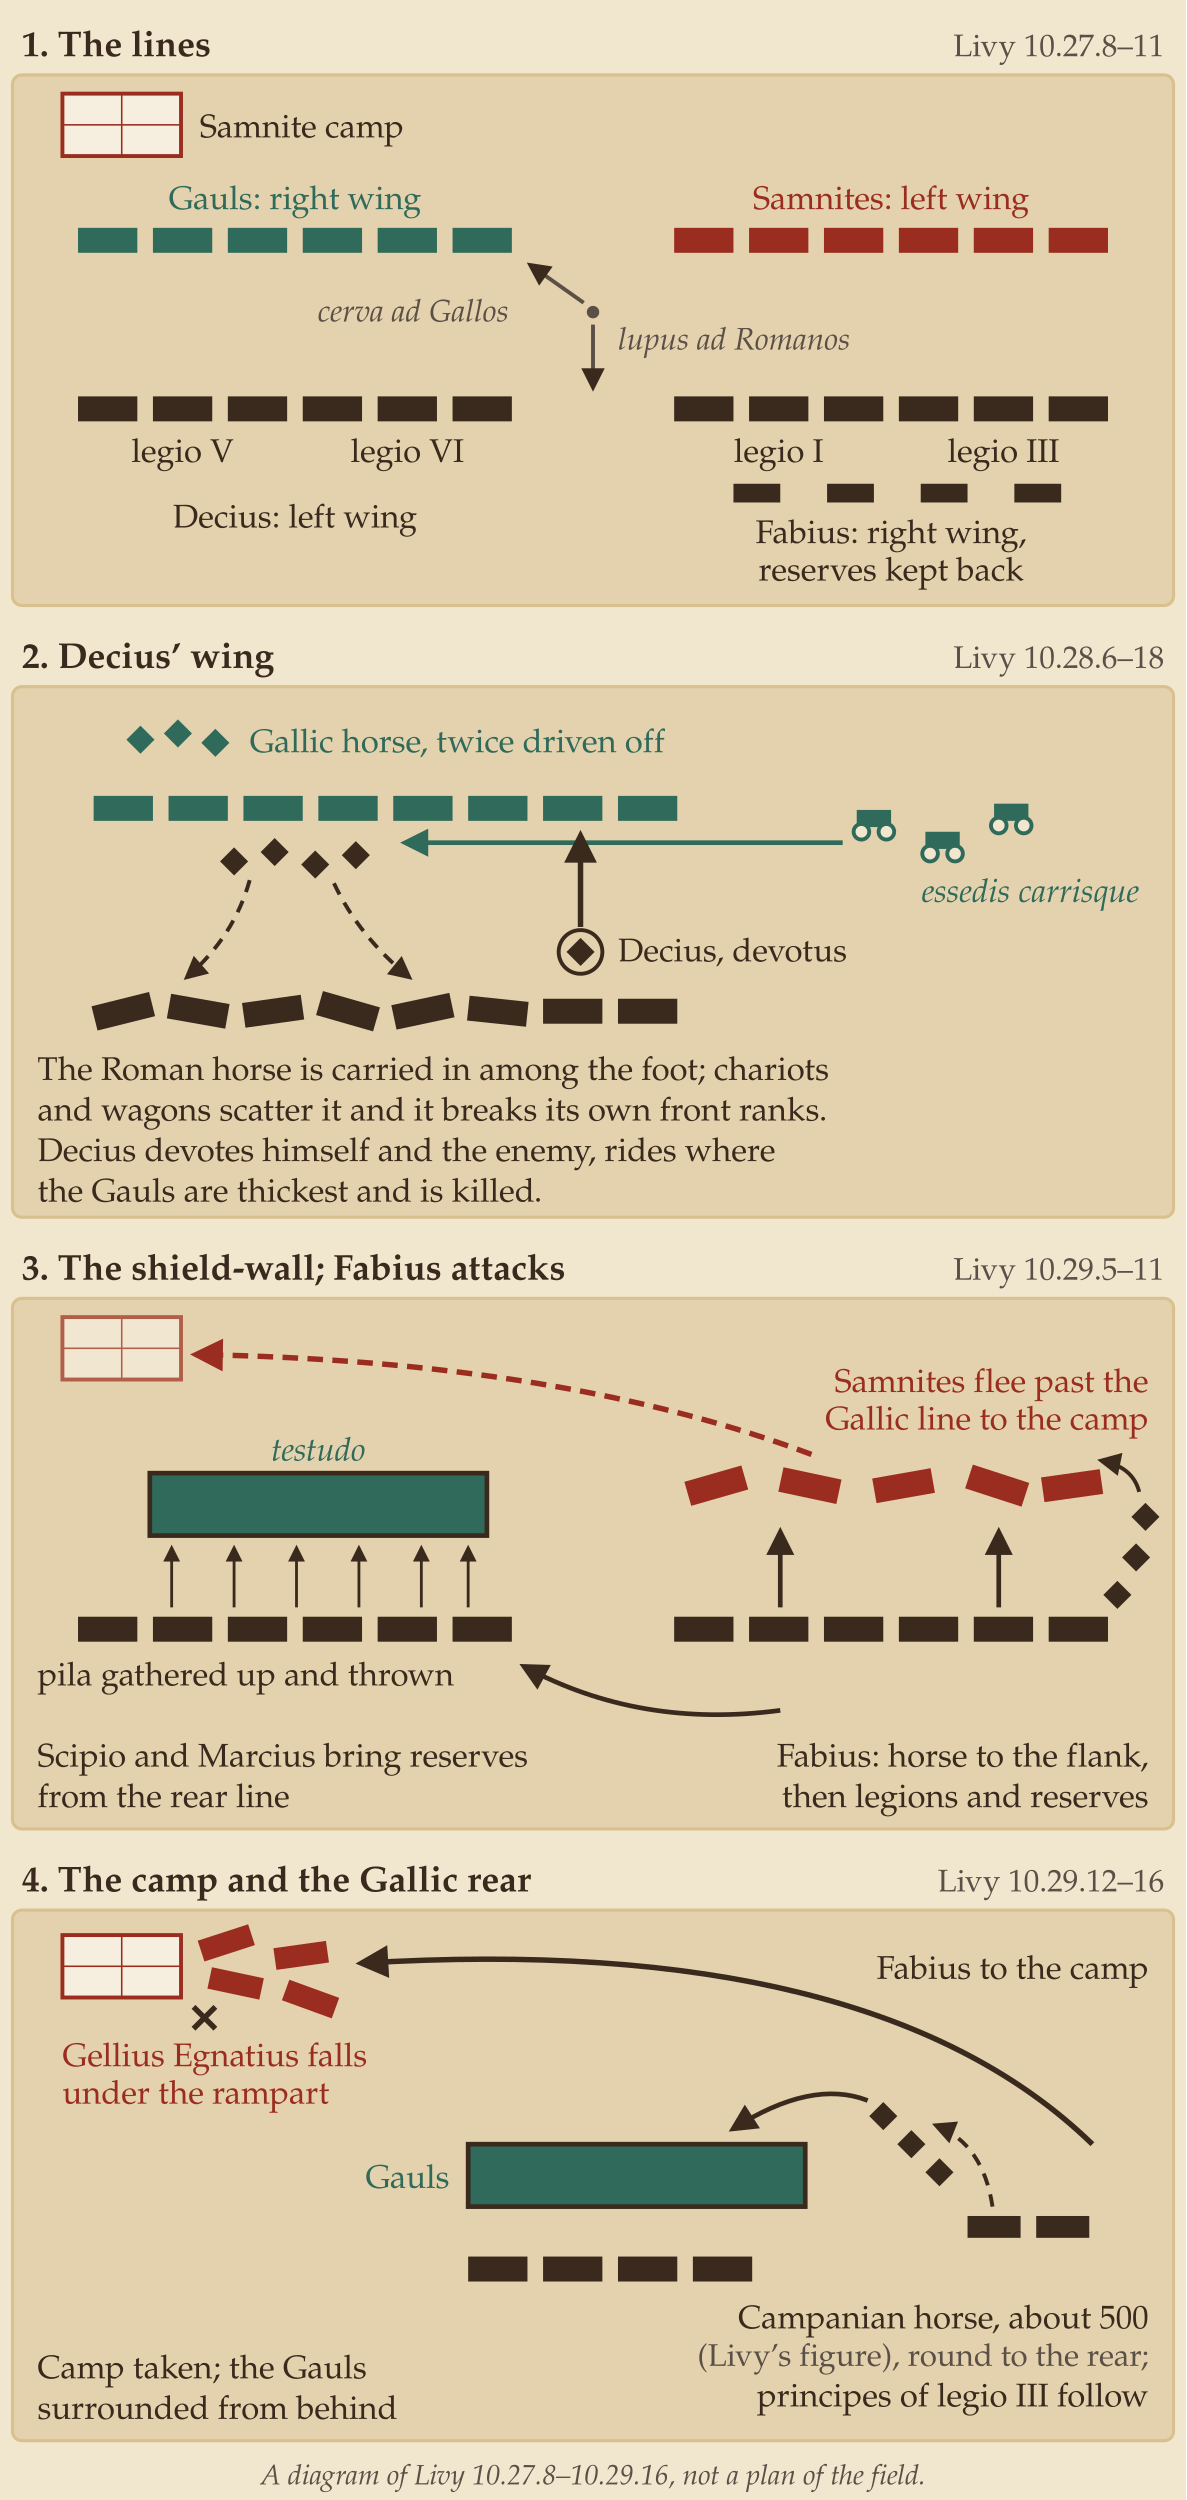
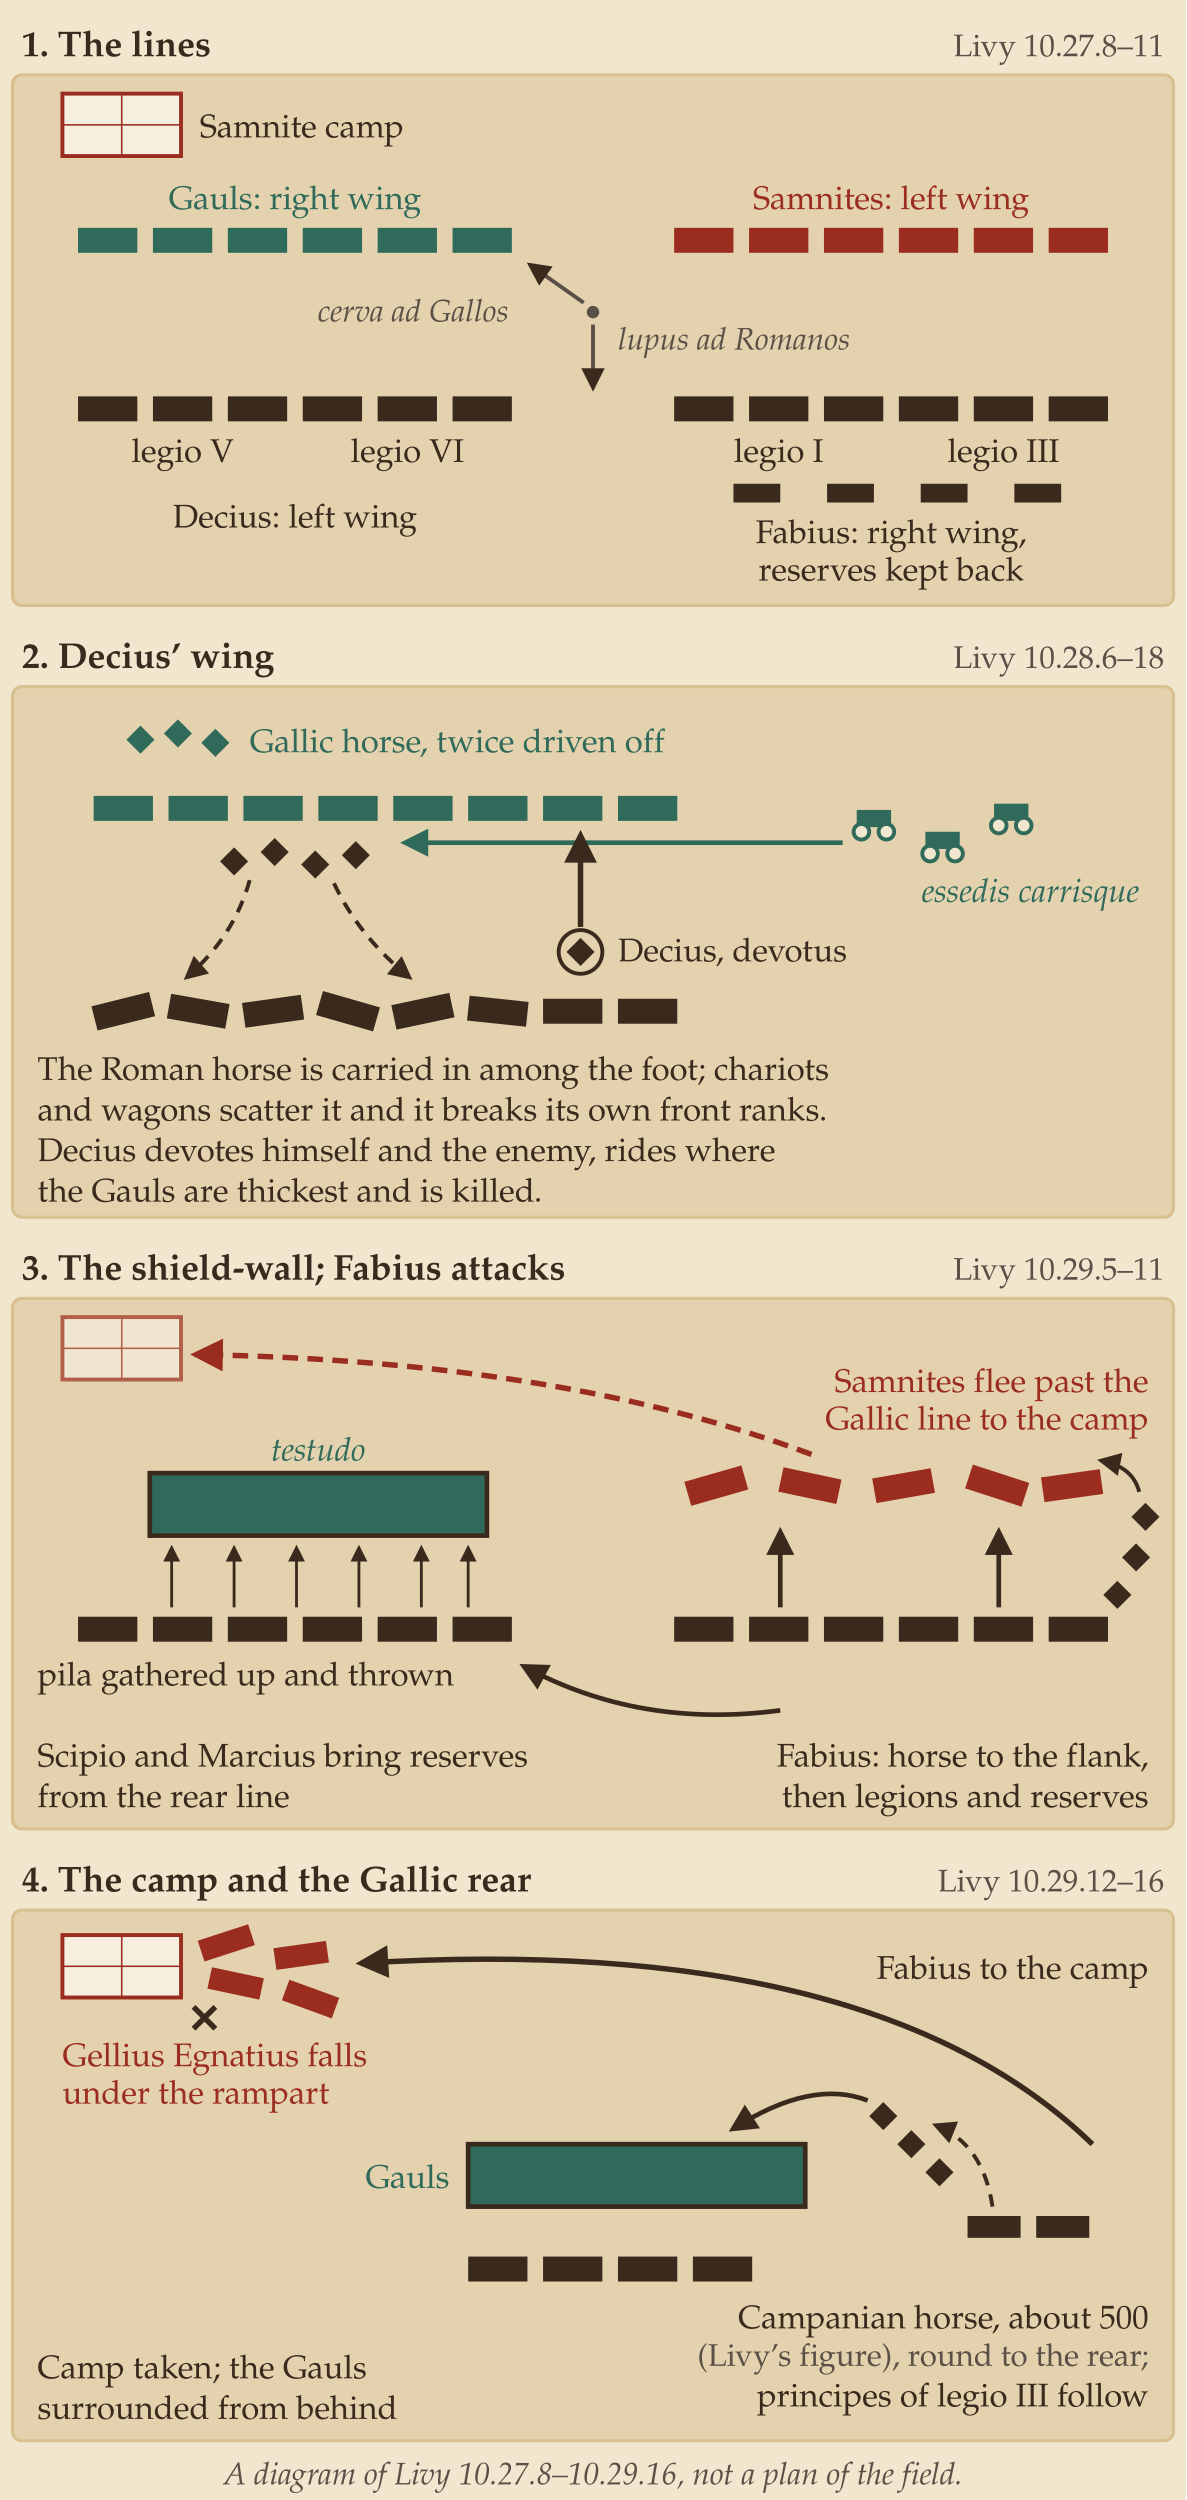
<svg xmlns="http://www.w3.org/2000/svg" viewBox="0 0 760 1602" font-family="Iowan Old Style, Palatino, Georgia, serif" role="img" aria-label="Diagram in four panels of the battle in the territory of Sentinum in 295 BC as Livy describes it">
  <defs>
    <marker id="ai" viewBox="0 0 10 10" refX="8" refY="5" markerWidth="6" markerHeight="6" orient="auto-start-reverse">
      <path d="M0 0L10 5L0 10z" fill="#3a2a1e" />
    </marker>
    <marker id="ar" viewBox="0 0 10 10" refX="8" refY="5" markerWidth="6" markerHeight="6" orient="auto-start-reverse">
      <path d="M0 0L10 5L0 10z" fill="#9b2d20" />
    </marker>
    <marker id="ag" viewBox="0 0 10 10" refX="8" refY="5" markerWidth="6" markerHeight="6" orient="auto-start-reverse">
      <path d="M0 0L10 5L0 10z" fill="#2f6a5a" />
    </marker>
  </defs>
  <rect width="760" height="1602" fill="#f1e7cf" />
  <text x="14" y="36" font-size="23" fill="#3a2a1e" font-weight="bold">1. The lines</text>
  <text x="746" y="36" font-size="20" fill="#5b5047" text-anchor="end">Livy 10.27.8–11</text>
  <g transform="translate(0 48)">
    <rect x="8" y="0" width="744" height="340" rx="6" fill="#e3d2ad" stroke="#d9c08f" stroke-width="2" />
    <g opacity="1">
      <rect x="40" y="12" width="76" height="40" fill="#f6efe0" stroke="#9b2d20" stroke-width="2.5" />
      <path d="M40 32h76M78 12v40" stroke="#9b2d20" stroke-width="1" />
    </g>
    <text x="128" y="40" font-size="21" fill="#3a2a1e" text-anchor="start">Samnite camp</text>
    <text x="189" y="86" font-size="21" fill="#2f6a5a" text-anchor="middle">Gauls: right wing</text>
    <text x="571" y="86" font-size="21" fill="#9b2d20" text-anchor="middle">Samnites: left wing</text>
    <rect x="50" y="98" width="38" height="16" fill="#2f6a5a" />
    <rect x="98" y="98" width="38" height="16" fill="#2f6a5a" />
    <rect x="146" y="98" width="38" height="16" fill="#2f6a5a" />
    <rect x="194" y="98" width="38" height="16" fill="#2f6a5a" />
    <rect x="242" y="98" width="38" height="16" fill="#2f6a5a" />
    <rect x="290" y="98" width="38" height="16" fill="#2f6a5a" />
    <rect x="432" y="98" width="38" height="16" fill="#9b2d20" />
    <rect x="480" y="98" width="38" height="16" fill="#9b2d20" />
    <rect x="528" y="98" width="38" height="16" fill="#9b2d20" />
    <rect x="576" y="98" width="38" height="16" fill="#9b2d20" />
    <rect x="624" y="98" width="38" height="16" fill="#9b2d20" />
    <rect x="672" y="98" width="38" height="16" fill="#9b2d20" />
    <circle cx="380" cy="152" r="4" fill="#5b5047" />
    <path d="M374 146 L340 122" fill="none" stroke="#5b5047" stroke-width="2.5" marker-end="url(#ai)" />
    <path d="M380 160 V200" fill="none" stroke="#5b5047" stroke-width="2.5" marker-end="url(#ai)" />
    <text x="326" y="158" font-size="20" fill="#5b5047" text-anchor="end" font-style="italic">cerva ad Gallos</text>
    <text x="396" y="176" font-size="20" fill="#5b5047" text-anchor="start" font-style="italic">lupus ad Romanos</text>
    <rect x="50" y="206" width="38" height="16" fill="#3a2a1e" />
    <rect x="98" y="206" width="38" height="16" fill="#3a2a1e" />
    <rect x="146" y="206" width="38" height="16" fill="#3a2a1e" />
    <rect x="194" y="206" width="38" height="16" fill="#3a2a1e" />
    <rect x="242" y="206" width="38" height="16" fill="#3a2a1e" />
    <rect x="290" y="206" width="38" height="16" fill="#3a2a1e" />
    <rect x="432" y="206" width="38" height="16" fill="#3a2a1e" />
    <rect x="480" y="206" width="38" height="16" fill="#3a2a1e" />
    <rect x="528" y="206" width="38" height="16" fill="#3a2a1e" />
    <rect x="576" y="206" width="38" height="16" fill="#3a2a1e" />
    <rect x="624" y="206" width="38" height="16" fill="#3a2a1e" />
    <rect x="672" y="206" width="38" height="16" fill="#3a2a1e" />
    <text x="117" y="248" font-size="21" fill="#3a2a1e" text-anchor="middle">legio V</text>
    <text x="261" y="248" font-size="21" fill="#3a2a1e" text-anchor="middle">legio VI</text>
    <text x="499" y="248" font-size="21" fill="#3a2a1e" text-anchor="middle">legio I</text>
    <text x="643" y="248" font-size="21" fill="#3a2a1e" text-anchor="middle">legio III</text>
    <rect x="470" y="262" width="30" height="12" fill="#3a2a1e" />
    <rect x="530" y="262" width="30" height="12" fill="#3a2a1e" />
    <rect x="590" y="262" width="30" height="12" fill="#3a2a1e" />
    <rect x="650" y="262" width="30" height="12" fill="#3a2a1e" />
    <text x="189" y="290" font-size="21" fill="#3a2a1e" text-anchor="middle">Decius: left wing</text>
    <text x="571" y="300" font-size="21" fill="#3a2a1e" text-anchor="middle">Fabius: right wing,</text>
    <text x="571" y="324" font-size="21" fill="#3a2a1e" text-anchor="middle">reserves kept back</text>
  </g>
  <text x="14" y="428" font-size="23" fill="#3a2a1e" font-weight="bold">2. Decius’ wing</text>
  <text x="746" y="428" font-size="20" fill="#5b5047" text-anchor="end">Livy 10.28.6–18</text>
  <g transform="translate(0 440)">
    <rect x="8" y="0" width="744" height="340" rx="6" fill="#e3d2ad" stroke="#d9c08f" stroke-width="2" />
    <rect x="60" y="70" width="38" height="16" fill="#2f6a5a" />
    <rect x="108" y="70" width="38" height="16" fill="#2f6a5a" />
    <rect x="156" y="70" width="38" height="16" fill="#2f6a5a" />
    <rect x="204" y="70" width="38" height="16" fill="#2f6a5a" />
    <rect x="252" y="70" width="38" height="16" fill="#2f6a5a" />
    <rect x="300" y="70" width="38" height="16" fill="#2f6a5a" />
    <rect x="348" y="70" width="38" height="16" fill="#2f6a5a" />
    <rect x="396" y="70" width="38" height="16" fill="#2f6a5a" />
    <path d="M90 25L99 34L90 43L81 34Z" fill="#2f6a5a" />
    <path d="M114 21L123 30L114 39L105 30Z" fill="#2f6a5a" />
    <path d="M138 27L147 36L138 45L129 36Z" fill="#2f6a5a" />
    <text x="160" y="42" font-size="21" fill="#2f6a5a" text-anchor="start">Gallic horse, twice driven off</text>
    <path d="M150 103L159 112L150 121L141 112Z" fill="#3a2a1e" />
    <path d="M176 97L185 106L176 115L167 106Z" fill="#3a2a1e" />
    <path d="M202 105L211 114L202 123L193 114Z" fill="#3a2a1e" />
    <path d="M228 99L237 108L228 117L219 108Z" fill="#3a2a1e" />
    <g>
      <rect x="549" y="79" width="22" height="11" fill="#2f6a5a" />
      <circle cx="552" cy="93" r="5" fill="#f1e7cf" stroke="#2f6a5a" stroke-width="2.5" />
      <circle cx="568" cy="93" r="5" fill="#f1e7cf" stroke="#2f6a5a" stroke-width="2.5" />
    </g>
    <g>
      <rect x="593" y="93" width="22" height="11" fill="#2f6a5a" />
      <circle cx="596" cy="107" r="5" fill="#f1e7cf" stroke="#2f6a5a" stroke-width="2.5" />
      <circle cx="612" cy="107" r="5" fill="#f1e7cf" stroke="#2f6a5a" stroke-width="2.5" />
    </g>
    <g>
      <rect x="637" y="75" width="22" height="11" fill="#2f6a5a" />
      <circle cx="640" cy="89" r="5" fill="#f1e7cf" stroke="#2f6a5a" stroke-width="2.5" />
      <circle cx="656" cy="89" r="5" fill="#f1e7cf" stroke="#2f6a5a" stroke-width="2.5" />
    </g>
    <path d="M540 100 H260" fill="none" stroke="#2f6a5a" stroke-width="3" marker-end="url(#ag)" />
    <text x="730" y="138" font-size="21" fill="#2f6a5a" text-anchor="end" font-style="italic">essedis carrisque</text>
    <path d="M160 124 Q150 160 120 186" fill="none" stroke="#3a2a1e" stroke-width="2.5" stroke-dasharray="8 6" marker-end="url(#ai)" />
    <path d="M214 126 Q230 160 262 186" fill="none" stroke="#3a2a1e" stroke-width="2.5" stroke-dasharray="8 6" marker-end="url(#ai)" />
    <rect x="60" y="200" width="38" height="16" fill="#3a2a1e" transform="rotate(-14 79.0 208.0)" />
    <rect x="108" y="200" width="38" height="16" fill="#3a2a1e" transform="rotate(10 127.0 208.0)" />
    <rect x="156" y="200" width="38" height="16" fill="#3a2a1e" transform="rotate(-8 175.0 208.0)" />
    <rect x="204" y="200" width="38" height="16" fill="#3a2a1e" transform="rotate(16 223.0 208.0)" />
    <rect x="252" y="200" width="38" height="16" fill="#3a2a1e" transform="rotate(-12 271.0 208.0)" />
    <rect x="300" y="200" width="38" height="16" fill="#3a2a1e" transform="rotate(6 319.0 208.0)" />
    <rect x="348" y="200" width="38" height="16" fill="#3a2a1e" />
    <rect x="396" y="200" width="38" height="16" fill="#3a2a1e" />
    <circle cx="372" cy="170" r="14" fill="none" stroke="#3a2a1e" stroke-width="2.5" />
    <path d="M372 161L381 170L372 179L363 170Z" fill="#3a2a1e" />
    <path d="M372 154 V96" fill="none" stroke="#3a2a1e" stroke-width="3.5" marker-end="url(#ai)" />
    <text x="396" y="176" font-size="21" fill="#3a2a1e" text-anchor="start">Decius, devotus</text>
    <text x="24" y="252" font-size="21" fill="#3a2a1e" text-anchor="start">The Roman horse is carried in among the foot; chariots</text>
    <text x="24" y="278" font-size="21" fill="#3a2a1e" text-anchor="start">and wagons scatter it and it breaks its own front ranks.</text>
    <text x="24" y="304" font-size="21" fill="#3a2a1e" text-anchor="start">Decius devotes himself and the enemy, rides where</text>
    <text x="24" y="330" font-size="21" fill="#3a2a1e" text-anchor="start">the Gauls are thickest and is killed.</text>
  </g>
  <text x="14" y="820" font-size="23" fill="#3a2a1e" font-weight="bold">3. The shield-wall; Fabius attacks</text>
  <text x="746" y="820" font-size="20" fill="#5b5047" text-anchor="end">Livy 10.29.5–11</text>
  <g transform="translate(0 832)">
    <rect x="8" y="0" width="744" height="340" rx="6" fill="#e3d2ad" stroke="#d9c08f" stroke-width="2" />
    <g opacity="0.7">
      <rect x="40" y="12" width="76" height="40" fill="#f6efe0" stroke="#9b2d20" stroke-width="2.5" />
      <path d="M40 32h76M78 12v40" stroke="#9b2d20" stroke-width="1" />
    </g>
    <rect x="96" y="112" width="216" height="40" fill="#2f6a5a" stroke="#3a2a1e" stroke-width="3" />
    <text x="204" y="104" font-size="21" fill="#2f6a5a" text-anchor="middle" font-style="italic">testudo</text>
    <path d="M110 198 V160" fill="none" stroke="#3a2a1e" stroke-width="1.8" marker-end="url(#ai)" />
    <path d="M150 198 V160" fill="none" stroke="#3a2a1e" stroke-width="1.8" marker-end="url(#ai)" />
    <path d="M190 198 V160" fill="none" stroke="#3a2a1e" stroke-width="1.8" marker-end="url(#ai)" />
    <path d="M230 198 V160" fill="none" stroke="#3a2a1e" stroke-width="1.8" marker-end="url(#ai)" />
    <path d="M270 198 V160" fill="none" stroke="#3a2a1e" stroke-width="1.8" marker-end="url(#ai)" />
    <path d="M300 198 V160" fill="none" stroke="#3a2a1e" stroke-width="1.8" marker-end="url(#ai)" />
    <rect x="50" y="204" width="38" height="16" fill="#3a2a1e" />
    <rect x="98" y="204" width="38" height="16" fill="#3a2a1e" />
    <rect x="146" y="204" width="38" height="16" fill="#3a2a1e" />
    <rect x="194" y="204" width="38" height="16" fill="#3a2a1e" />
    <rect x="242" y="204" width="38" height="16" fill="#3a2a1e" />
    <rect x="290" y="204" width="38" height="16" fill="#3a2a1e" />
    <text x="24" y="248" font-size="21" fill="#3a2a1e" text-anchor="start">pila gathered up and thrown</text>
    <path d="M500 264 Q410 276 336 236" fill="none" stroke="#3a2a1e" stroke-width="3" marker-end="url(#ai)" />
    <text x="24" y="300" font-size="21" fill="#3a2a1e" text-anchor="start">Scipio and Marcius bring reserves</text>
    <text x="24" y="326" font-size="21" fill="#3a2a1e" text-anchor="start">from the rear line</text>
    <rect x="432" y="204" width="38" height="16" fill="#3a2a1e" />
    <rect x="480" y="204" width="38" height="16" fill="#3a2a1e" />
    <rect x="528" y="204" width="38" height="16" fill="#3a2a1e" />
    <rect x="576" y="204" width="38" height="16" fill="#3a2a1e" />
    <rect x="624" y="204" width="38" height="16" fill="#3a2a1e" />
    <rect x="672" y="204" width="38" height="16" fill="#3a2a1e" />
    <path d="M716 181L725 190L716 199L707 190Z" fill="#3a2a1e" />
    <path d="M728 157L737 166L728 175L719 166Z" fill="#3a2a1e" />
    <path d="M734 131L743 140L734 149L725 140Z" fill="#3a2a1e" />
    <path d="M730 124 Q726 108 706 104" fill="none" stroke="#3a2a1e" stroke-width="2.5" marker-end="url(#ai)" />
    <path d="M500 198 V150" fill="none" stroke="#3a2a1e" stroke-width="3" marker-end="url(#ai)" />
    <path d="M640 198 V150" fill="none" stroke="#3a2a1e" stroke-width="3" marker-end="url(#ai)" />
    <rect x="440" y="112" width="38" height="16" fill="#9b2d20" transform="rotate(-16 459.0 120.0)" />
    <rect x="500" y="112" width="38" height="16" fill="#9b2d20" transform="rotate(12 519.0 120.0)" />
    <rect x="560" y="112" width="38" height="16" fill="#9b2d20" transform="rotate(-10 579.0 120.0)" />
    <rect x="620" y="112" width="38" height="16" fill="#9b2d20" transform="rotate(18 639.0 120.0)" />
    <rect x="668" y="112" width="38" height="16" fill="#9b2d20" transform="rotate(-8 687.0 120.0)" />
    <path d="M520 100 Q360 40 126 36" fill="none" stroke="#9b2d20" stroke-width="3.5" stroke-dasharray="10 6" marker-end="url(#ar)" />
    <text x="736" y="60" font-size="21" fill="#9b2d20" text-anchor="end">Samnites flee past the</text>
    <text x="736" y="84" font-size="21" fill="#9b2d20" text-anchor="end">Gallic line to the camp</text>
    <text x="736" y="300" font-size="21" fill="#3a2a1e" text-anchor="end">Fabius: horse to the flank,</text>
    <text x="736" y="326" font-size="21" fill="#3a2a1e" text-anchor="end">then legions and reserves</text>
  </g>
  <text x="14" y="1212" font-size="23" fill="#3a2a1e" font-weight="bold">4. The camp and the Gallic rear</text>
  <text x="746" y="1212" font-size="20" fill="#5b5047" text-anchor="end">Livy 10.29.12–16</text>
  <g transform="translate(0 1224)">
    <rect x="8" y="0" width="744" height="340" rx="6" fill="#e3d2ad" stroke="#d9c08f" stroke-width="2" />
    <g opacity="1">
      <rect x="40" y="16" width="76" height="40" fill="#f6efe0" stroke="#9b2d20" stroke-width="2.5" />
      <path d="M40 36h76M78 16v40" stroke="#9b2d20" stroke-width="1" />
    </g>
    <rect x="128" y="14" width="34" height="14" fill="#9b2d20" transform="rotate(-18 145.0 21.0)" />
    <rect x="134" y="40" width="34" height="14" fill="#9b2d20" transform="rotate(12 151.0 47.0)" />
    <rect x="176" y="22" width="34" height="14" fill="#9b2d20" transform="rotate(-8 193.0 29.0)" />
    <rect x="182" y="50" width="34" height="14" fill="#9b2d20" transform="rotate(20 199.0 57.0)" />
    <path d="M124 62l14 14M138 62l-14 14" stroke="#3a2a1e" stroke-width="3.5" />
    <text x="40" y="100" font-size="21" fill="#9b2d20" text-anchor="start">Gellius Egnatius falls</text>
    <text x="40" y="124" font-size="21" fill="#9b2d20" text-anchor="start">under the rampart</text>
    <rect x="300" y="150" width="216" height="40" fill="#2f6a5a" stroke="#3a2a1e" stroke-width="3" />
    <text x="288" y="178" font-size="21" fill="#2f6a5a" text-anchor="end">Gauls</text>
    <rect x="300" y="222" width="38" height="16" fill="#3a2a1e" />
    <rect x="348" y="222" width="38" height="16" fill="#3a2a1e" />
    <rect x="396" y="222" width="38" height="16" fill="#3a2a1e" />
    <rect x="444" y="222" width="38" height="16" fill="#3a2a1e" />
    <path d="M700 150 Q560 14 232 34" fill="none" stroke="#3a2a1e" stroke-width="3.5" marker-end="url(#ai)" />
    <text x="736" y="44" font-size="21" fill="#3a2a1e" text-anchor="end">Fabius to the camp</text>
    <path d="M566 123L575 132L566 141L557 132Z" fill="#3a2a1e" />
    <path d="M584 141L593 150L584 159L575 150Z" fill="#3a2a1e" />
    <path d="M602 159L611 168L602 177L593 168Z" fill="#3a2a1e" />
    <path d="M556 122 Q520 108 470 140" fill="none" stroke="#3a2a1e" stroke-width="3" marker-end="url(#ai)" />
    <rect x="620" y="196" width="34" height="14" fill="#3a2a1e" />
    <rect x="664" y="196" width="34" height="14" fill="#3a2a1e" />
    <path d="M636 190 Q630 150 600 138" fill="none" stroke="#3a2a1e" stroke-width="2.5" stroke-dasharray="8 6" marker-end="url(#ai)" />
    <text x="736" y="268" font-size="21" fill="#3a2a1e" text-anchor="end">Campanian horse, about 500</text>
    <text x="736" y="292" font-size="20" fill="#5b5047" text-anchor="end">(Livy’s figure), round to the rear;</text>
    <text x="736" y="318" font-size="21" fill="#3a2a1e" text-anchor="end">principes of legio III follow</text>
    <text x="24" y="300" font-size="21" fill="#3a2a1e" text-anchor="start">Camp taken; the Gauls</text>
    <text x="24" y="326" font-size="21" fill="#3a2a1e" text-anchor="start">surrounded from behind</text>
  </g>
-   <text x="380" y="1592" font-size="18" fill="#5b5047" text-anchor="middle" font-style="italic">A diagram of Livy 10.27.8–10.29.16, not a plan of the field.</text>
+   <text x="380" y="1592" font-size="20" fill="#5b5047" text-anchor="middle" font-style="italic">A diagram of Livy 10.27.8–10.29.16, not a plan of the field.</text>
</svg>
